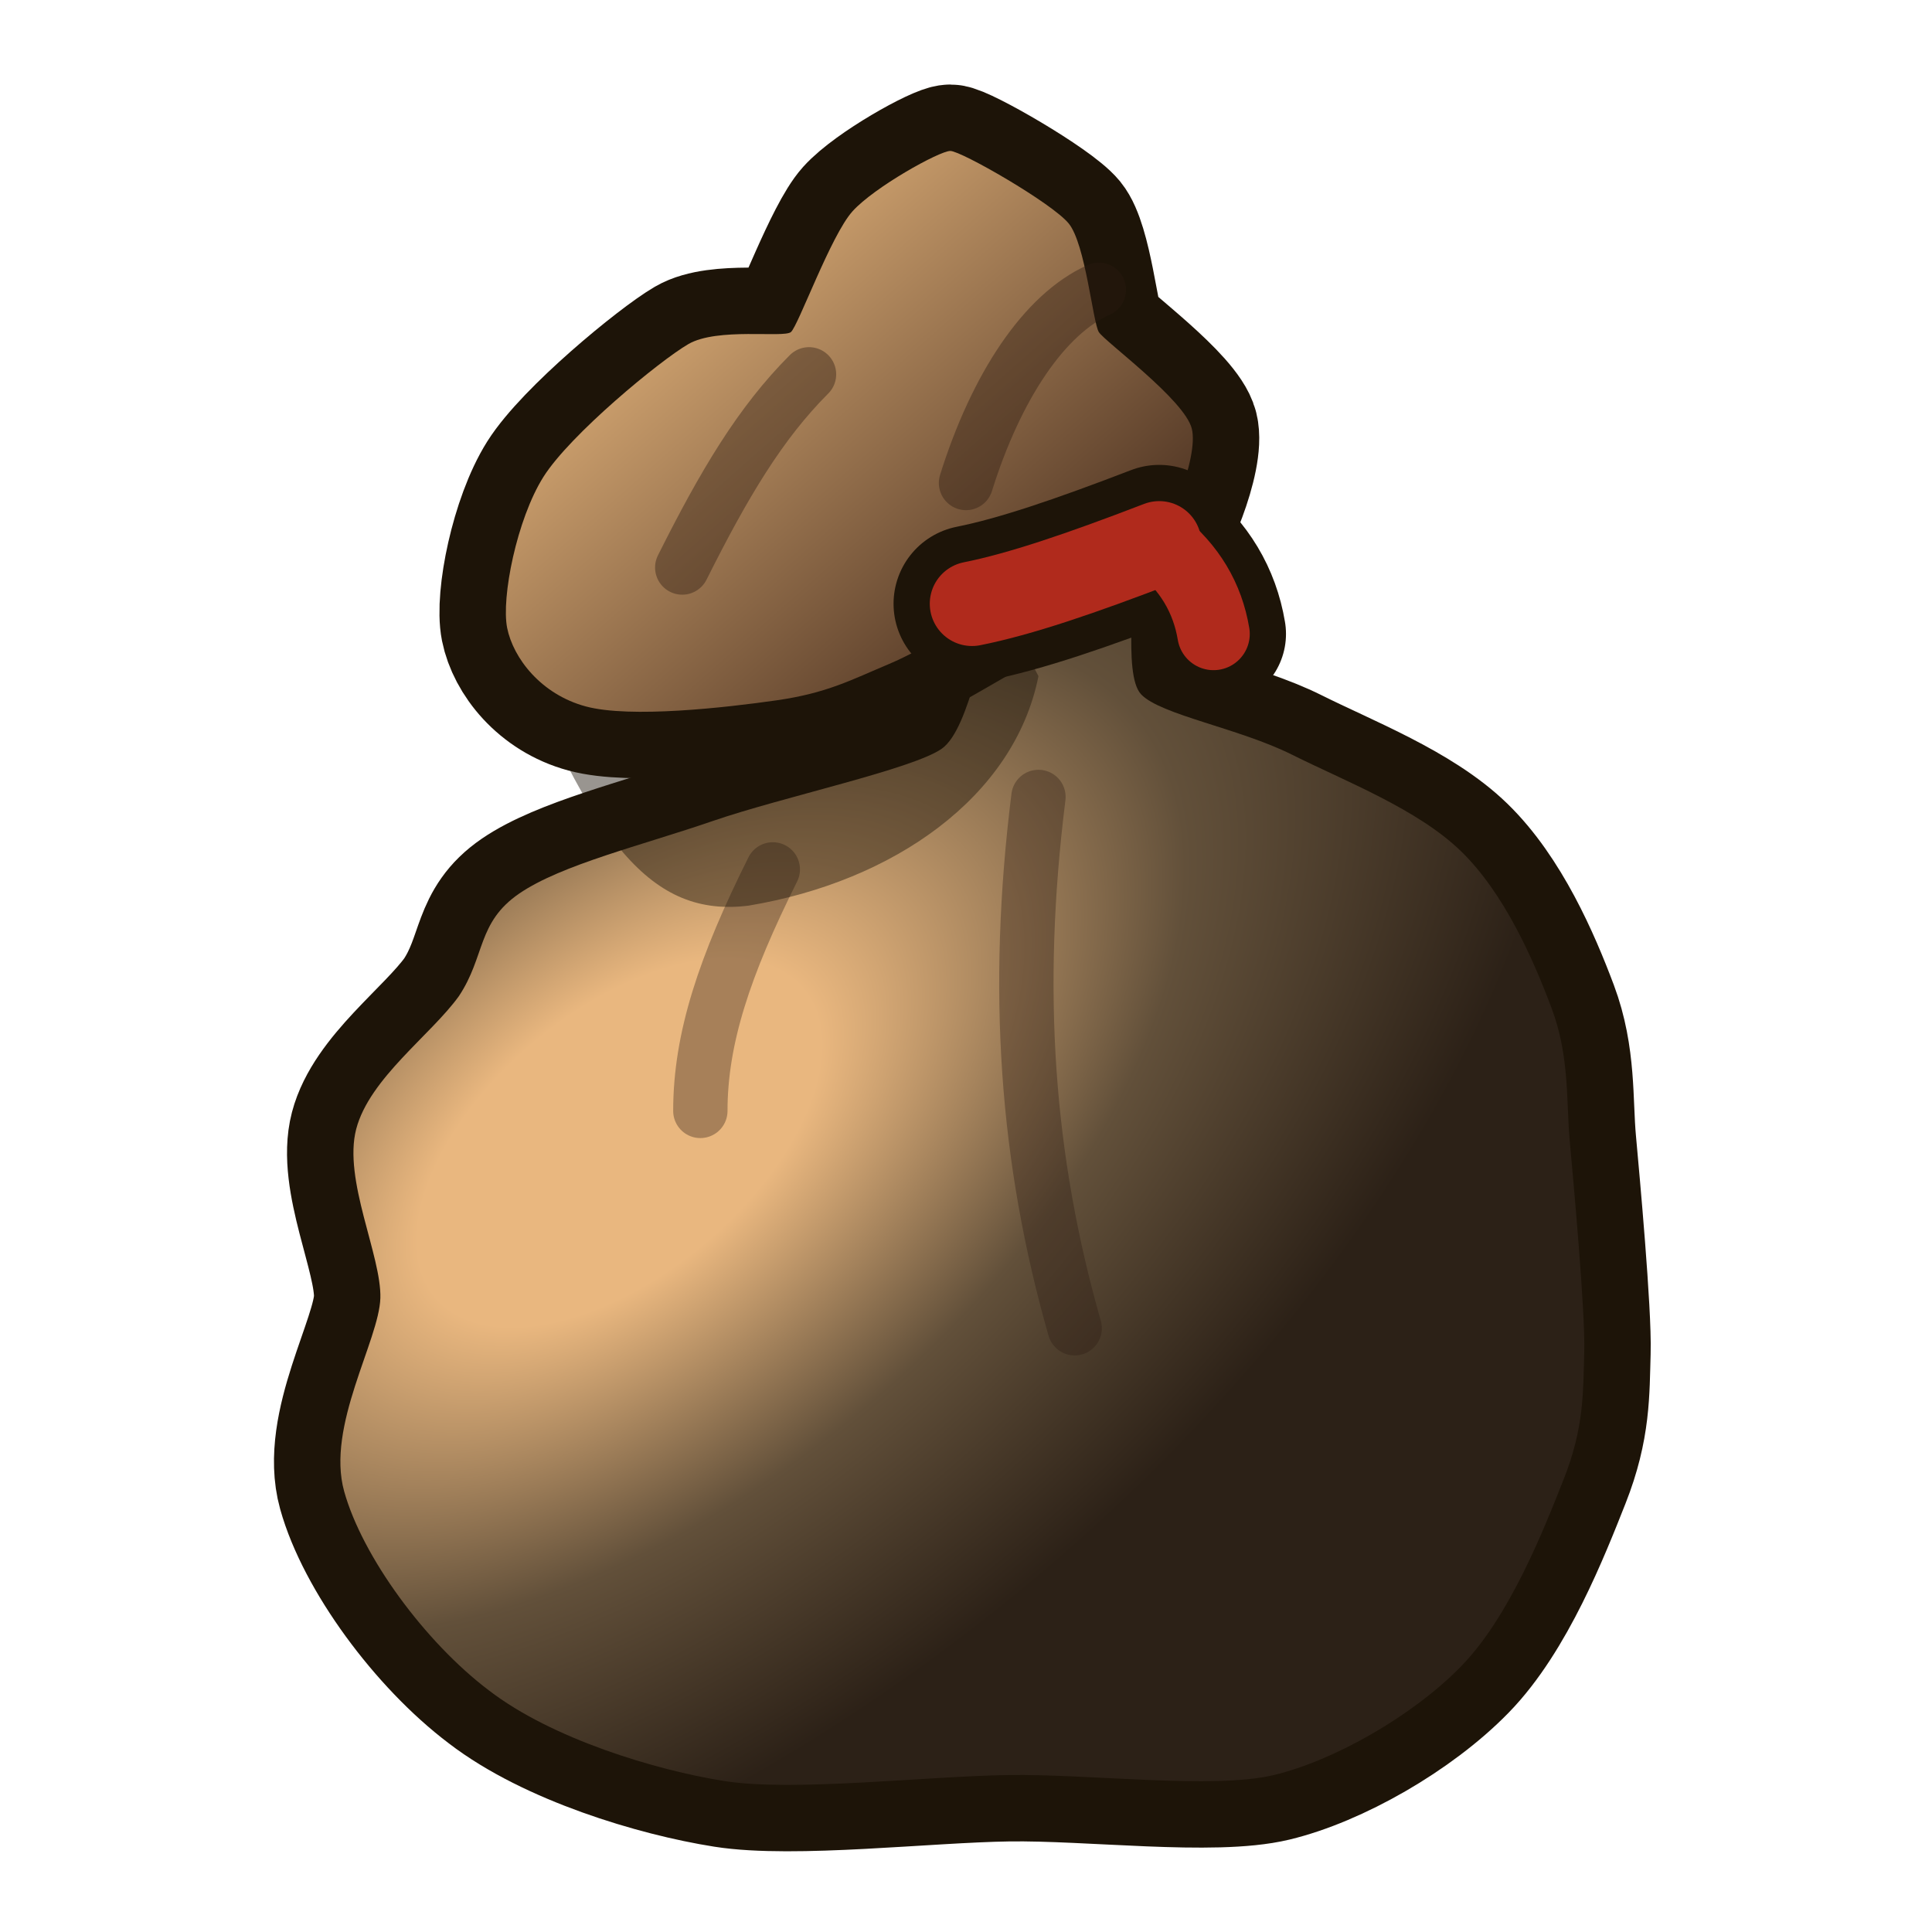
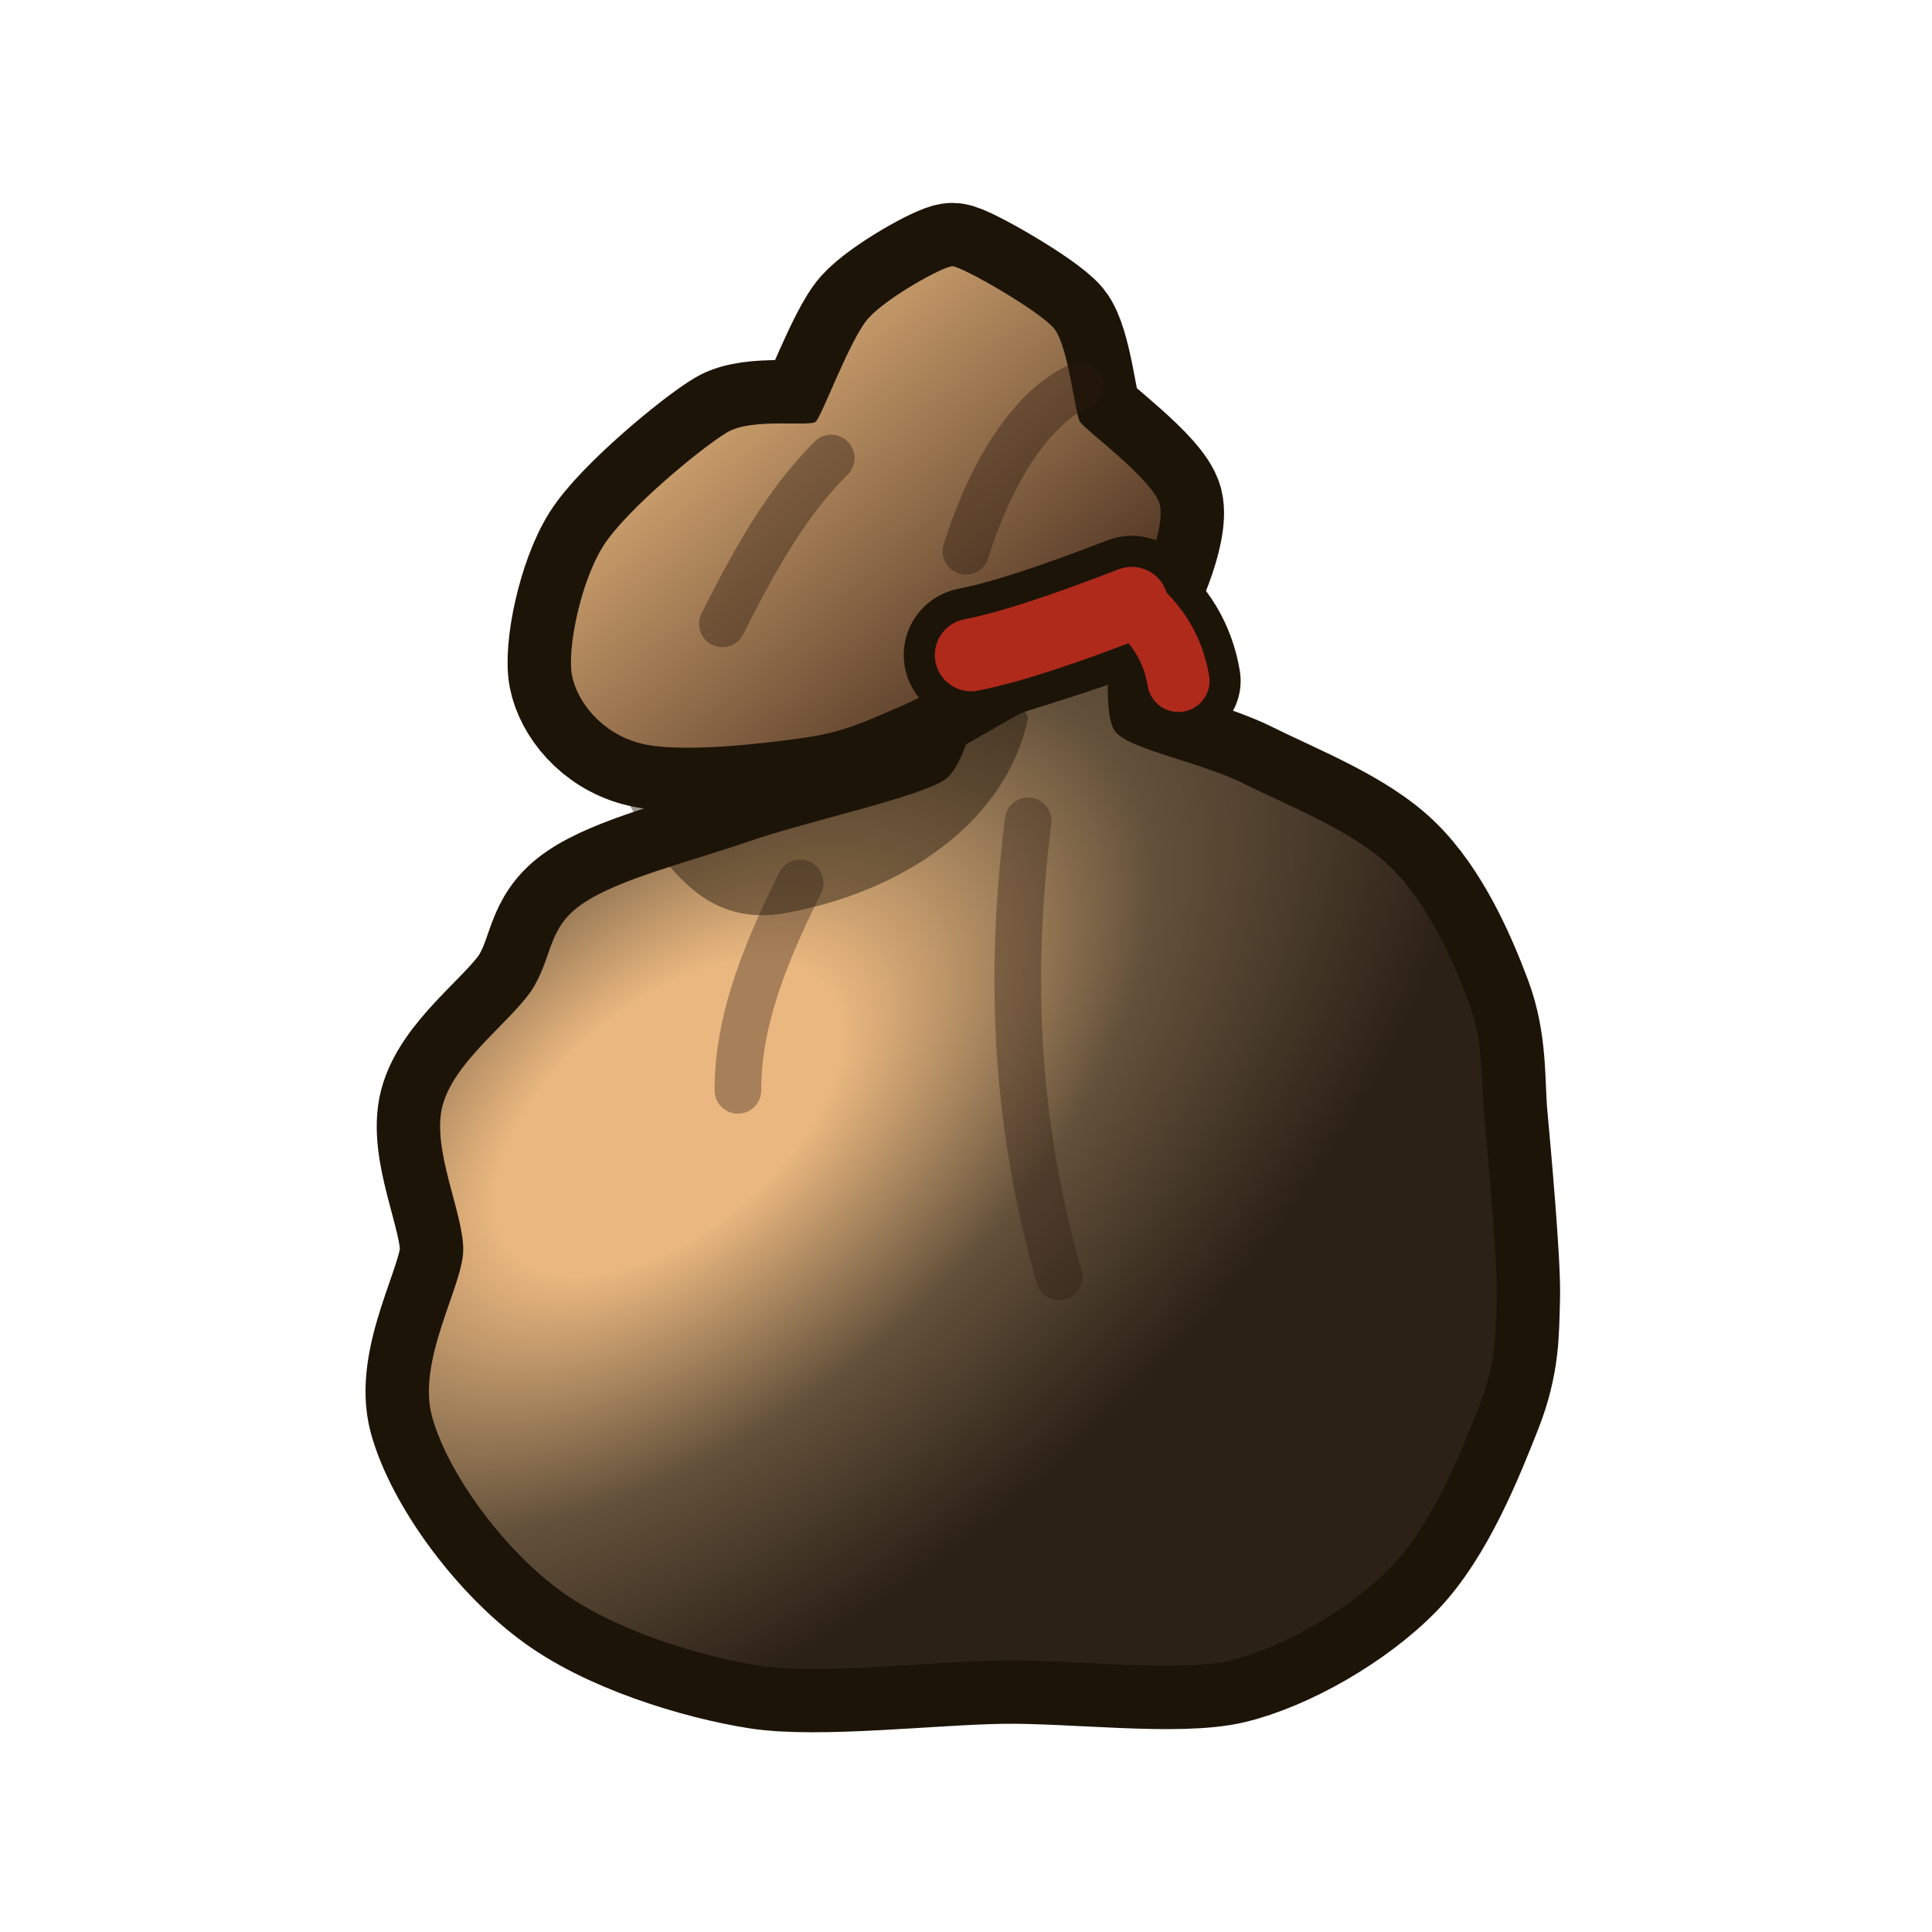
- <svg xmlns="http://www.w3.org/2000/svg" viewBox="0 0 16 16">
+ <svg xmlns="http://www.w3.org/2000/svg" viewBox="-1.319 -1.319 18.639 18.639">
  <defs>
    <radialGradient id="collect-body" gradientUnits="userSpaceOnUse" cx="5.4" cy="9.3" r="9" fx="5.0" fy="9.2" gradientTransform="rotate(-40 5.4 9.3) scale(1 .55) translate(0 7.6)">
      <stop offset="0" stop-color="#e9b77f" />
      <stop offset=".22" stop-color="#e9b77f" />
      <stop offset=".6" stop-color="#62503a" />
      <stop offset="1" stop-color="#2c2117" />
    </radialGradient>
    <linearGradient id="collect-top" gradientUnits="userSpaceOnUse" x1="5.6" y1="2.2" x2="8.6" y2="5.6">
      <stop offset="0" stop-color="#d6a873" />
      <stop offset="1" stop-color="#4a3020" />
    </linearGradient>
  </defs>
  <g transform="translate(0 0) scale(1 1)">
-     <path d="M9.35 4.75C9.43 4.79 9.29 5.58 9.45 5.75C9.61 5.92 10.26 6.03 10.70 6.25C11.14 6.47 11.74 6.70 12.10 7.05C12.46 7.40 12.70 7.95 12.85 8.35C13.00 8.75 12.97 9.12 13.00 9.45C13.03 9.78 13.13 10.87 13.12 11.20C13.11 11.53 13.12 11.82 12.95 12.25C12.78 12.68 12.50 13.39 12.10 13.80C11.70 14.21 11.05 14.58 10.55 14.70C10.05 14.82 9.03 14.69 8.35 14.70C7.67 14.71 6.57 14.84 6.00 14.75C5.43 14.66 4.57 14.40 4.05 14.00C3.52 13.60 3.00 12.89 2.85 12.35C2.70 11.81 3.14 11.10 3.15 10.75C3.16 10.40 2.84 9.77 2.95 9.35C3.06 8.93 3.57 8.57 3.80 8.25C4.02 7.92 3.95 7.64 4.30 7.40C4.65 7.16 5.32 7.00 5.90 6.80C6.48 6.60 7.56 6.37 7.80 6.20C8.04 6.03 8.15 5.20 8.25 5.10C8.35 5.00 9.27 4.71 9.35 4.75Z" fill="url(#collect-body)" stroke="#1d1408" stroke-width="1.1" stroke-linejoin="round" paint-order="stroke" />
+     <path d="M9.35 4.75C9.43 4.79 9.29 5.58 9.45 5.75C9.61 5.92 10.26 6.03 10.70 6.25C11.14 6.47 11.74 6.70 12.10 7.05C12.46 7.40 12.70 7.95 12.85 8.35C13.00 8.75 12.97 9.12 13.00 9.45C13.03 9.78 13.13 10.87 13.12 11.20C13.11 11.53 13.12 11.82 12.95 12.25C12.78 12.68 12.50 13.39 12.10 13.80C11.70 14.21 11.05 14.58 10.55 14.70C10.05 14.82 9.03 14.69 8.35 14.70C7.67 14.71 6.57 14.84 6.00 14.75C5.43 14.66 4.57 14.40 4.05 14.00C3.52 13.60 3.00 12.89 2.85 12.35C2.70 11.81 3.14 11.10 3.15 10.75C3.16 10.40 2.84 9.77 2.95 9.35C3.06 8.93 3.57 8.57 3.80 8.25C4.02 7.92 3.95 7.64 4.30 7.40C4.65 7.16 5.32 7.00 5.90 6.80C6.48 6.60 7.56 6.37 7.80 6.20C8.04 6.03 8.15 5.20 8.25 5.10C8.35 5.00 9.27 4.71 9.35 4.75Z" fill="url(#collect-body)" stroke="#1d1408" stroke-width="1.223" stroke-linejoin="round" paint-order="stroke" />
    <path d="M8.6 6.6C8.4 8.2 8.5 9.6 8.9 11.0M6.4 7.2C6.0 8.0 5.8 8.6 5.8 9.2" fill="none" stroke="#2a1a10" stroke-width="0.45" stroke-linecap="round" opacity=".35" />
    <path d="M4.2 5.2C4.25 5.45 4.48 5.75 4.85 5.85C5.22 5.95 6.01 5.86 6.43 5.80C6.85 5.74 7.05 5.63 7.36 5.50C7.67 5.37 8.11 5.08 8.29 5.00L8.6 5.6C8.4 6.6 7.4 7.3 6.2 7.5C5.4 7.6 4.9 7.0 4.2 5.2Z" fill="#1d1408" opacity=".45" />
-     <path d="M9.53 4.55C9.66 4.43 9.93 3.79 9.87 3.55C9.81 3.31 9.15 2.83 9.10 2.75C9.05 2.67 8.99 2.02 8.85 1.85C8.71 1.68 7.96 1.25 7.87 1.25C7.78 1.25 7.24 1.55 7.06 1.75C6.88 1.95 6.61 2.70 6.55 2.75C6.49 2.80 5.94 2.71 5.70 2.85C5.46 2.99 4.72 3.60 4.50 3.95C4.28 4.30 4.15 4.95 4.20 5.20C4.25 5.45 4.48 5.75 4.85 5.85C5.22 5.95 6.01 5.86 6.43 5.80C6.85 5.74 7.05 5.63 7.36 5.50C7.67 5.37 8.11 5.08 8.29 5.00C8.47 4.92 9.40 4.67 9.53 4.55Z" fill="url(#collect-top)" stroke="#1d1408" stroke-width="1.1" stroke-linejoin="round" paint-order="stroke" />
+     <path d="M9.53 4.55C9.66 4.43 9.93 3.79 9.87 3.55C9.81 3.31 9.15 2.83 9.10 2.75C9.05 2.67 8.99 2.02 8.85 1.85C8.71 1.68 7.96 1.25 7.87 1.25C7.78 1.25 7.24 1.55 7.06 1.75C6.88 1.95 6.61 2.70 6.55 2.75C6.49 2.80 5.94 2.71 5.70 2.85C5.46 2.99 4.72 3.60 4.50 3.95C4.28 4.30 4.15 4.95 4.20 5.20C4.25 5.45 4.48 5.75 4.85 5.85C5.22 5.95 6.01 5.86 6.43 5.80C6.85 5.74 7.05 5.63 7.36 5.50C7.67 5.37 8.11 5.08 8.29 5.00C8.47 4.92 9.40 4.67 9.53 4.55Z" fill="url(#collect-top)" stroke="#1d1408" stroke-width="1.223" stroke-linejoin="round" paint-order="stroke" />
    <path d="M5.65 4.7C6.0 4.0 6.3 3.5 6.7 3.1M8.0 4.0C8.25 3.2 8.65 2.6 9.1 2.4" fill="none" stroke="#2a1a10" stroke-width="0.45" stroke-linecap="round" opacity=".4" />
    <path d="M8.05 5.0C8.45 4.92 8.95 4.75 9.6 4.5" fill="none" stroke="#1d1408" stroke-width="1.3" stroke-linecap="round" />
    <path d="M9.6 4.5C9.85 4.7 10.0 4.95 10.05 5.25" fill="none" stroke="#1d1408" stroke-width="1.2" stroke-linecap="round" />
    <path d="M8.05 5.0C8.45 4.92 8.95 4.75 9.6 4.5" fill="none" stroke="#b02a1c" stroke-width="0.7" stroke-linecap="round" />
    <path d="M9.6 4.5C9.85 4.7 10.0 4.95 10.05 5.25" fill="none" stroke="#b02a1c" stroke-width="0.6" stroke-linecap="round" />
  </g>
</svg>
